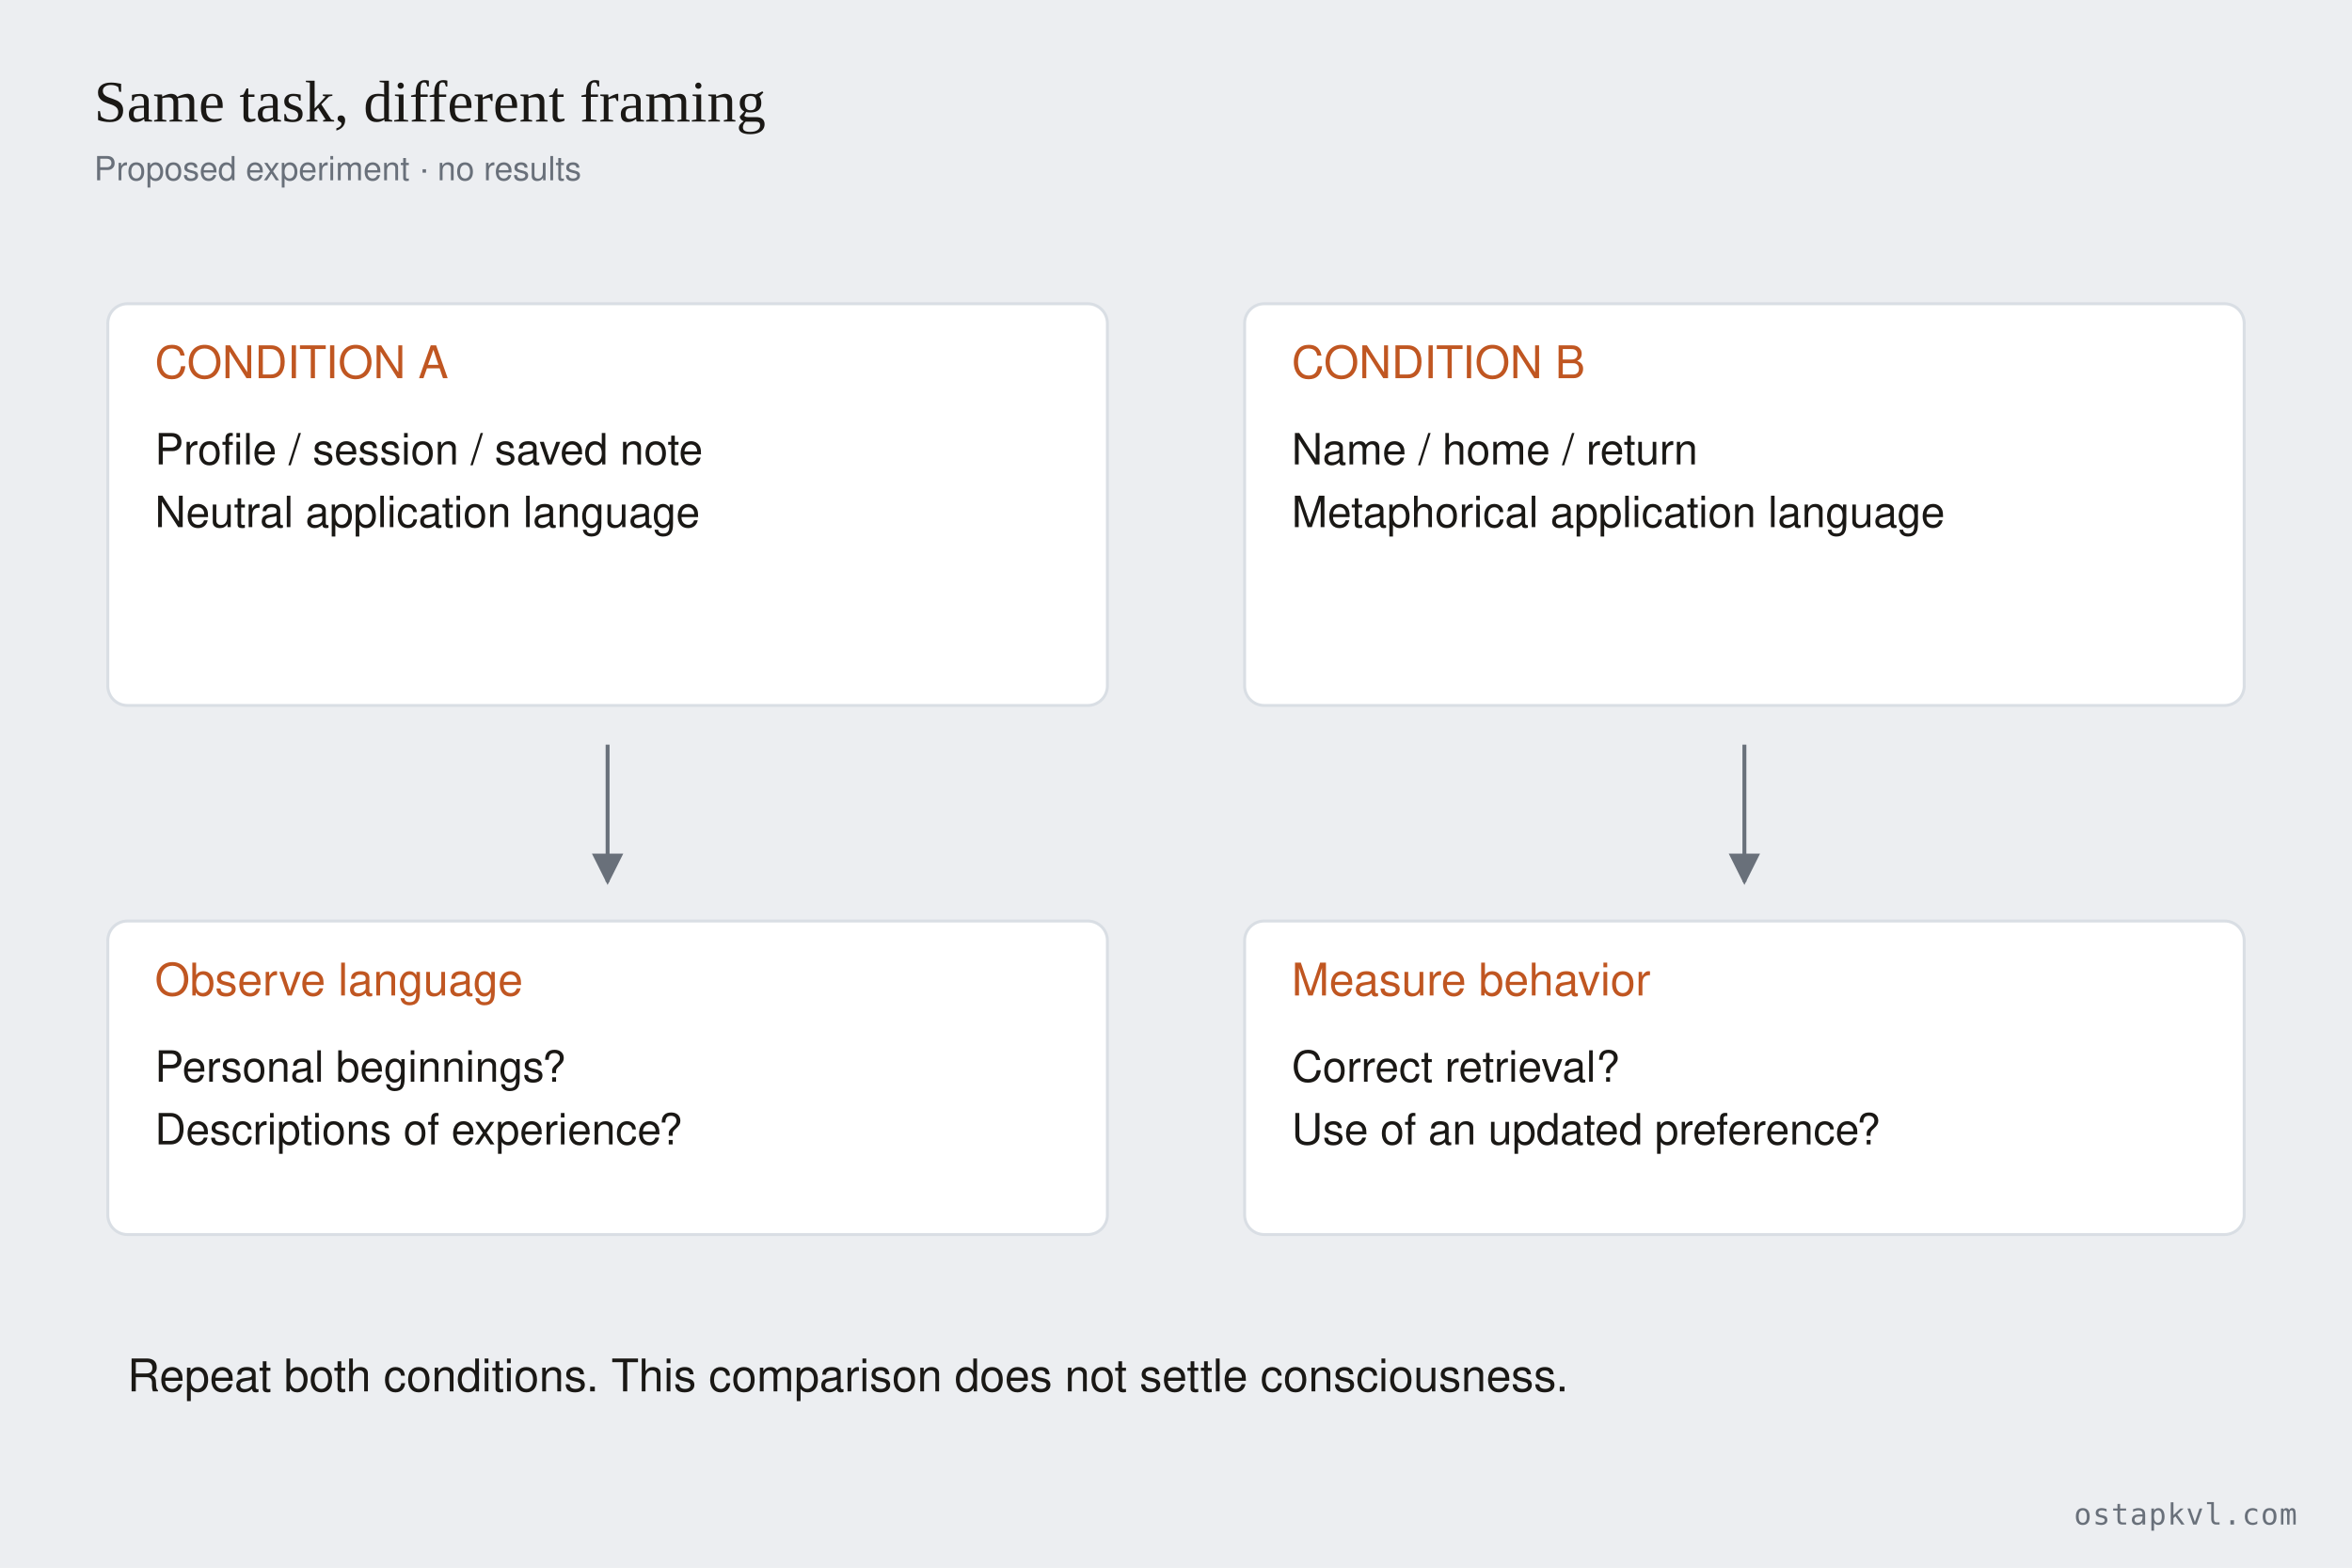
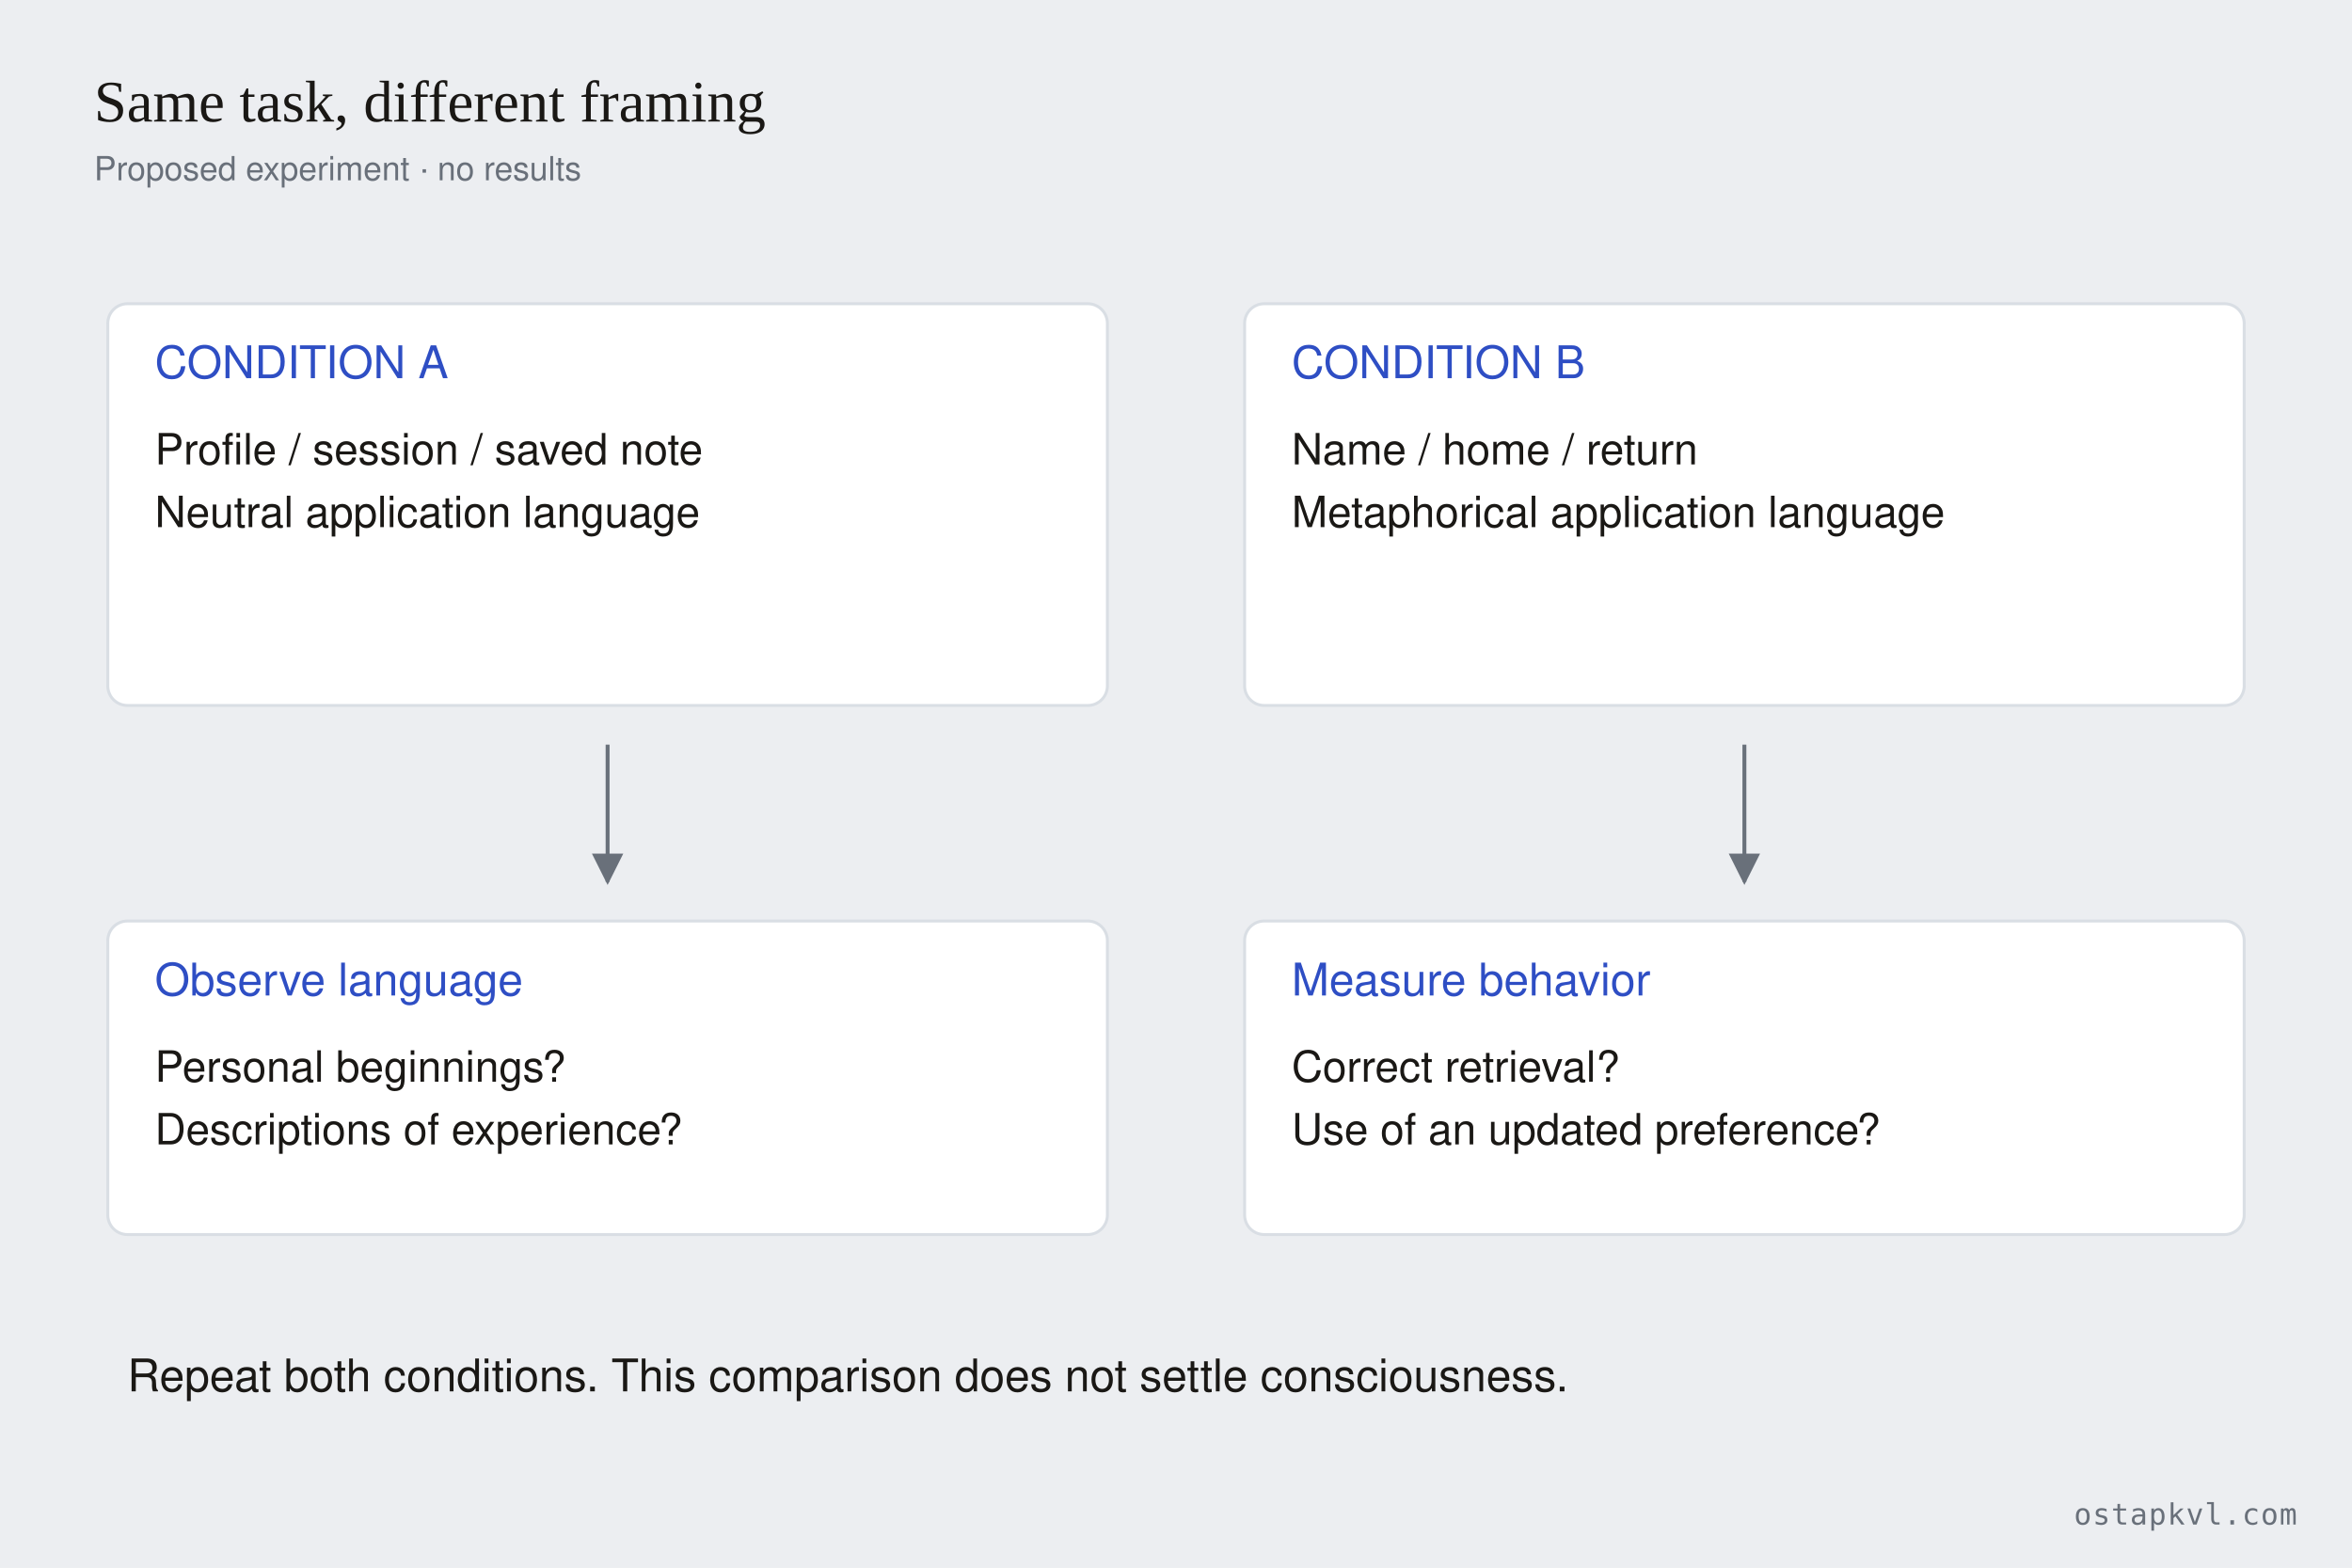
<svg xmlns="http://www.w3.org/2000/svg" width="1200" height="800" viewBox="0 0 1200 800" role="img" aria-label="Same task, different framing">
  <defs>
    <marker id="arr" viewBox="0 0 10 10" refX="9" refY="5" markerWidth="8" markerHeight="8" orient="auto-start-reverse">
      <path d="M0,0 L10,5 L0,10 z" fill="#69707A" />
    </marker>
    <marker id="arrA" viewBox="0 0 10 10" refX="9" refY="5" markerWidth="8" markerHeight="8" orient="auto-start-reverse">
-       <path d="M0,0 L10,5 L0,10 z" fill="#C05621" />
+       <path d="M0,0 L10,5 L0,10 z" fill="#2E4EC4" />
    </marker>
  </defs>
  <rect width="100%" height="100%" fill="#ECEEF1" />
  <text x="48" y="62" font-family="Georgia, 'Times New Roman', serif" font-size="30" fill="#1A1815">Same task, different framing</text>
  <text x="48" y="92" font-family="'Helvetica Neue', Helvetica, Arial, sans-serif" font-size="17" fill="#69707A">Proposed experiment · no results</text>
  <rect x="55" y="155" width="510" height="205" rx="10" fill="#fff" stroke="#D9DEE4" stroke-width="1.5" />
-   <text x="79" y="193" font-family="'Helvetica Neue', Helvetica, Arial, sans-serif" font-size="23" fill="#C05621">CONDITION A</text>
+   <text x="79" y="193" font-family="'Helvetica Neue', Helvetica, Arial, sans-serif" font-size="23" fill="#2E4EC4">CONDITION A</text>
  <text x="79" y="237" font-family="'Helvetica Neue', Helvetica, Arial, sans-serif" font-size="22" fill="#1A1815">Profile / session / saved note</text>
  <text x="79" y="269" font-family="'Helvetica Neue', Helvetica, Arial, sans-serif" font-size="22" fill="#1A1815">Neutral application language</text>
  <rect x="635" y="155" width="510" height="205" rx="10" fill="#fff" stroke="#D9DEE4" stroke-width="1.5" />
-   <text x="659" y="193" font-family="'Helvetica Neue', Helvetica, Arial, sans-serif" font-size="23" fill="#C05621">CONDITION B</text>
+   <text x="659" y="193" font-family="'Helvetica Neue', Helvetica, Arial, sans-serif" font-size="23" fill="#2E4EC4">CONDITION B</text>
  <text x="659" y="237" font-family="'Helvetica Neue', Helvetica, Arial, sans-serif" font-size="22" fill="#1A1815">Name / home / return</text>
  <text x="659" y="269" font-family="'Helvetica Neue', Helvetica, Arial, sans-serif" font-size="22" fill="#1A1815">Metaphorical application language</text>
  <line x1="310" y1="380" x2="310" y2="450" stroke="#69707A" stroke-width="2" marker-end="url(#arr)" />
  <line x1="890" y1="380" x2="890" y2="450" stroke="#69707A" stroke-width="2" marker-end="url(#arr)" />
  <rect x="55" y="470" width="510" height="160" rx="10" fill="#fff" stroke="#D9DEE4" stroke-width="1.5" />
-   <text x="79" y="508" font-family="'Helvetica Neue', Helvetica, Arial, sans-serif" font-size="23" fill="#C05621">Observe language</text>
+   <text x="79" y="508" font-family="'Helvetica Neue', Helvetica, Arial, sans-serif" font-size="23" fill="#2E4EC4">Observe language</text>
  <text x="79" y="552" font-family="'Helvetica Neue', Helvetica, Arial, sans-serif" font-size="22" fill="#1A1815">Personal beginnings?</text>
  <text x="79" y="584" font-family="'Helvetica Neue', Helvetica, Arial, sans-serif" font-size="22" fill="#1A1815">Descriptions of experience?</text>
  <rect x="635" y="470" width="510" height="160" rx="10" fill="#fff" stroke="#D9DEE4" stroke-width="1.5" />
-   <text x="659" y="508" font-family="'Helvetica Neue', Helvetica, Arial, sans-serif" font-size="23" fill="#C05621">Measure behavior</text>
+   <text x="659" y="508" font-family="'Helvetica Neue', Helvetica, Arial, sans-serif" font-size="23" fill="#2E4EC4">Measure behavior</text>
  <text x="659" y="552" font-family="'Helvetica Neue', Helvetica, Arial, sans-serif" font-size="22" fill="#1A1815">Correct retrieval?</text>
  <text x="659" y="584" font-family="'Helvetica Neue', Helvetica, Arial, sans-serif" font-size="22" fill="#1A1815">Use of an updated preference?</text>
  <text x="65" y="710" font-family="'Helvetica Neue', Helvetica, Arial, sans-serif" font-size="23" fill="#1A1815">Repeat both conditions. This comparison does not settle consciousness.</text>
  <text x="1172" y="778" font-family="Menlo, Consolas, monospace" font-size="15" fill="#69707A" text-anchor="end" letter-spacing="0.5">ostapkvl.com</text>
</svg>
